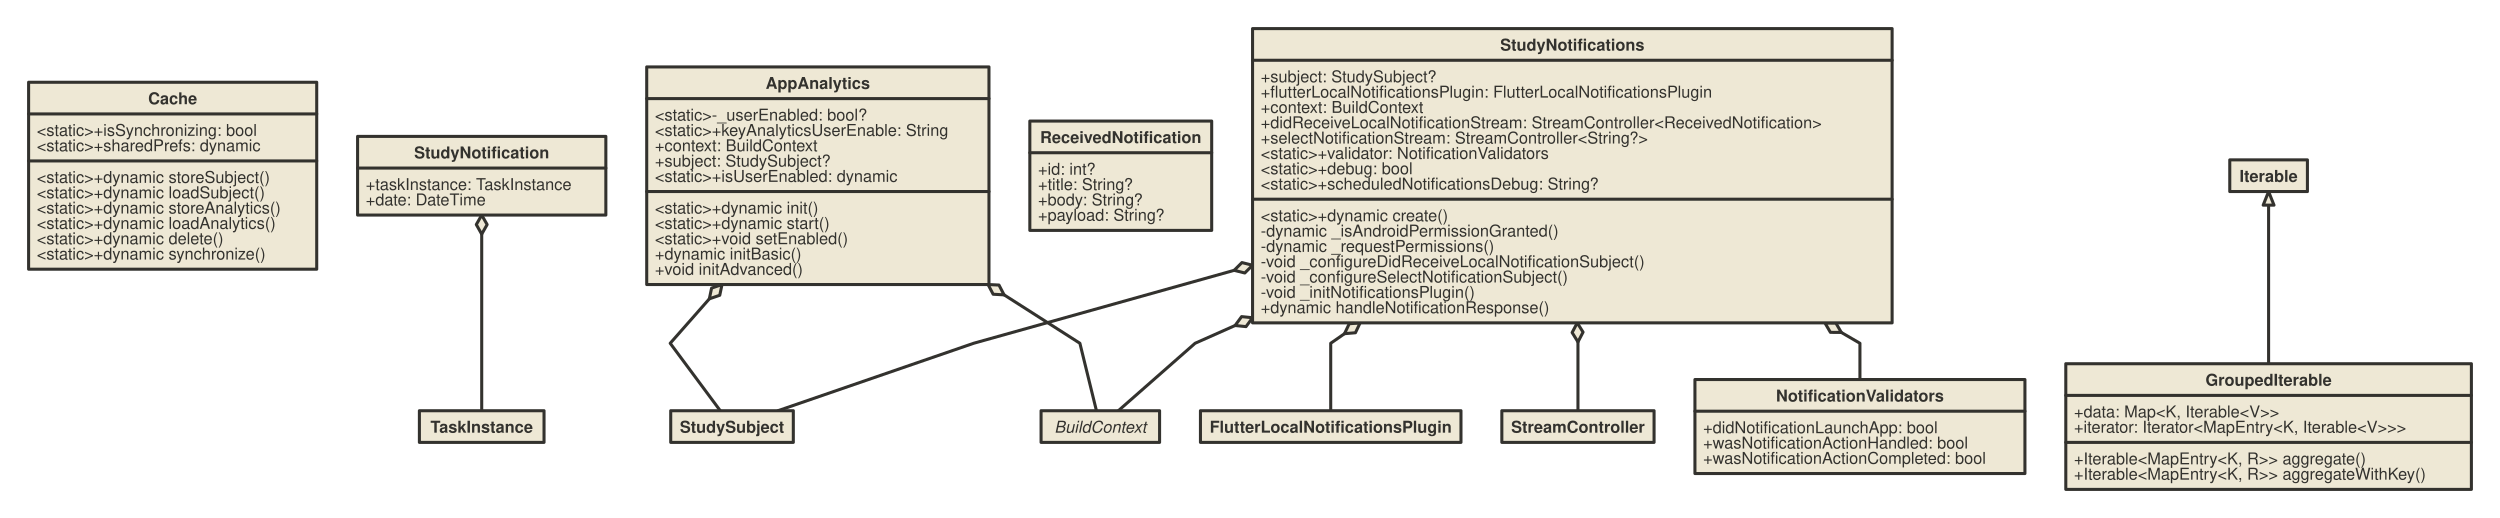
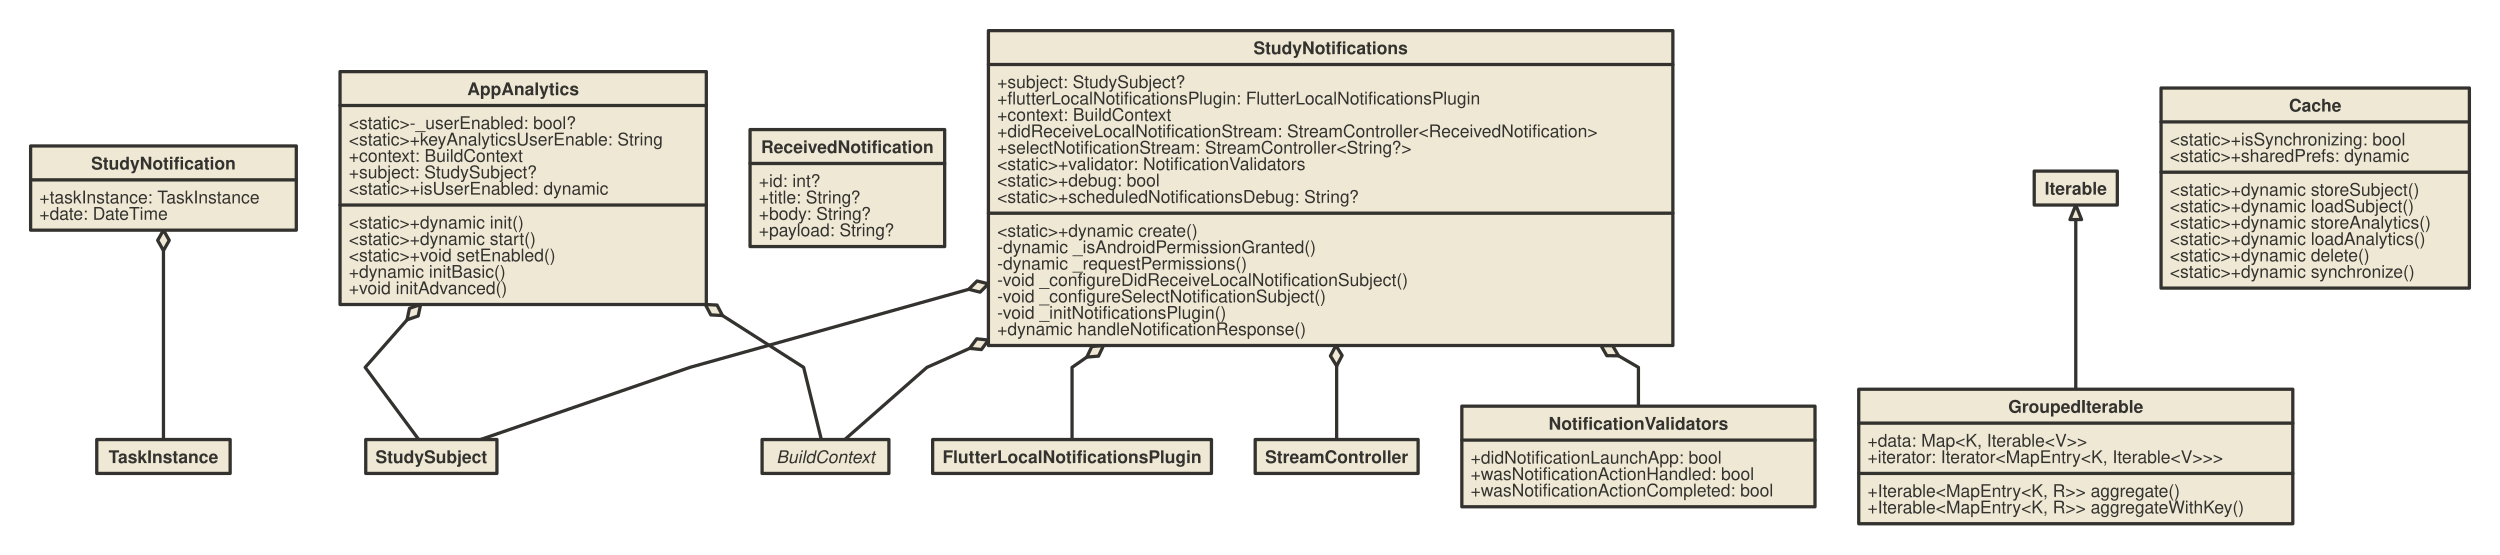
- <svg xmlns="http://www.w3.org/2000/svg" version="1.1" baseProfile="full" width="2447.0" height="507.0" viewbox="0 0 2447 507">
-   <g stroke-width="1.0" text-align="left" font="12pt Helvetica, Arial, sans-serif" font-size="12pt" font-family="Helvetica" font-weight="bold" font-style="normal">
+ <svg xmlns="http://www.w3.org/2000/svg" version="1.1" baseProfile="full" width="2286.5" height="507.0" viewbox="0 0 2286.5 507">
+   <g stroke-width="1.0" text-align="left" font="12pt Helvetica, Arial, sans-serif" font-size="12pt" font-family="Helvetica" font-weight="normal" font-style="normal">
    <g font-family="Helvetica" font-size="12pt" font-weight="bold" font-style="normal" stroke-width="3.0" stroke-linejoin="round" stroke-linecap="round" stroke="#33322E">
      <g stroke="transparent" fill="transparent">
-         <rect x="0.0" y="0.0" height="507.0" width="2447.0" stroke="none" />
+         <rect x="0.0" y="0.0" height="507.0" width="2286.5" stroke="none" />
      </g>
      <g transform="translate(8, 8)" fill="#33322E">
        <g transform="translate(20, 20)" fill="#eee8d5" font-family="Helvetica" font-size="12pt" font-weight="normal" font-style="normal">
-           <path d="M443.5 201.2 L443.5 308 L443.5 374 L443.5 374.0 " fill="none" />
-           <g fill="#eee8d5">
-             <path d="M448.8 191.8 L443.5 201.2 L438.2 191.8 L443.5 182.5 Z" />
-           </g>
-           <path d="M1180.0 236.6 L925 308 L733.479 374 L733.5 374.0 " fill="none" />
-           <g fill="#eee8d5">
-             <path d="M1190.4 239.2 L1180.0 236.6 L1187.6 229.0 L1198.0 231.6 Z" />
-           </g>
-           <path d="M1288.0 298.6 L1274.5 308 L1274.5 374 L1274.5 374.0 " fill="none" />
-           <g fill="#eee8d5">
-             <path d="M1298.7 297.7 L1288.0 298.6 L1292.6 288.9 L1303.3 288.0 Z" />
-           </g>
-           <path d="M1180.9 290.6 L1141.75 308 L1066.64 374 L1066.6 374.0 " fill="none" />
-           <g fill="#eee8d5">
-             <path d="M1191.6 291.7 L1180.9 290.6 L1187.3 281.9 L1198.0 283.0 Z" />
-           </g>
-           <path d="M1516.5 306.7 L1516.5 308 L1516.5 374 L1516.5 374.0 " fill="none" />
-           <g fill="#eee8d5">
-             <path d="M1521.5 297.1 L1516.5 306.7 L1510.8 297.5 L1515.8 288.0 Z" />
-           </g>
-           <path d="M1774.3 297.4 L1792.5 308 L1792.5 343.5 L1792.5 343.5 " fill="none" />
-           <g fill="#eee8d5">
-             <path d="M1768.9 288.1 L1774.3 297.4 L1763.6 297.3 L1758.2 288.0 Z" />
-           </g>
-           <path d="M954.8 260.6 L1029 308 L1045.196 374 L1045.2 374.0 " fill="none" />
-           <g fill="#eee8d5">
-             <path d="M949.8 251.0 L954.8 260.6 L944.1 260.0 L939.1 250.5 Z" />
-           </g>
-           <path d="M666.3 264.5 L628 308 L676.994 374 L677.0 374.0 " fill="none" />
-           <g fill="#eee8d5">
-             <path d="M676.5 261.0 L666.3 264.5 L668.5 254.0 L678.7 250.5 Z" />
-           </g>
-           <path d="M2192.5 172.8 L2192.5 308 L2192.5 328 L2192.5 328.0 " fill="none" />
-           <path d="M2197.8 172.8 L2192.5 172.8 L2187.2 172.8 L2192.5 159.5 Z" />
-           <g data-name="Cache">
-             <g fill="#eee8d5" stroke="#33322E" data-name="Cache">
-               <rect x="0.0" y="52.5" height="183.0" width="282.0" data-name="Cache" />
-               <path d="M0.0 83.5 L282.0 83.5" fill="none" data-name="Cache" />
-               <path d="M0.0 129.5 L282.0 129.5" fill="none" data-name="Cache" />
-             </g>
-             <g transform="translate(0, 52.5)" font-family="Helvetica" font-size="12pt" font-weight="bold" font-style="normal" data-name="Cache">
-               <g transform="translate(8, 8)" fill="#33322E" text-align="center" data-name="Cache">
-                 <text x="133.0" y="13.5" stroke="none" text-anchor="middle" data-name="Cache">Cache</text>
-               </g>
-             </g>
-             <g transform="translate(0, 83.5)" font-family="Helvetica" font-size="12pt" font-weight="normal" font-style="normal" data-name="Cache">
-               <g transform="translate(8, 8)" fill="#33322E" text-align="left" data-name="Cache">
-                 <text x="0.0" y="13.5" stroke="none" data-name="Cache">&lt;static&gt;+isSynchronizing: bool</text>
-                 <text x="0.0" y="28.5" stroke="none" data-name="Cache">&lt;static&gt;+sharedPrefs: dynamic</text>
-               </g>
-             </g>
-             <g transform="translate(0, 129.5)" font-family="Helvetica" font-size="12pt" font-weight="normal" font-style="normal" data-name="Cache">
-               <g transform="translate(8, 8)" fill="#33322E" text-align="left" data-name="Cache">
-                 <text x="0.0" y="13.5" stroke="none" data-name="Cache">&lt;static&gt;+dynamic storeSubject()</text>
-                 <text x="0.0" y="28.5" stroke="none" data-name="Cache">&lt;static&gt;+dynamic loadSubject()</text>
-                 <text x="0.0" y="43.5" stroke="none" data-name="Cache">&lt;static&gt;+dynamic storeAnalytics()</text>
-                 <text x="0.0" y="58.5" stroke="none" data-name="Cache">&lt;static&gt;+dynamic loadAnalytics()</text>
-                 <text x="0.0" y="73.5" stroke="none" data-name="Cache">&lt;static&gt;+dynamic delete()</text>
-                 <text x="0.0" y="88.5" stroke="none" data-name="Cache">&lt;static&gt;+dynamic synchronize()</text>
-               </g>
-             </g>
-           </g>
+           <path d="M121.5 201.2 L121.5 308 L121.5 374 L121.5 374.0 " fill="none" />
+           <g fill="#eee8d5">
+             <path d="M126.8 191.8 L121.5 201.2 L116.2 191.8 L121.5 182.5 Z" />
+           </g>
+           <path d="M858.0 236.6 L603 308 L411.479 374 L411.5 374.0 " fill="none" />
+           <g fill="#eee8d5">
+             <path d="M868.4 239.2 L858.0 236.6 L865.6 229.0 L876.0 231.6 Z" />
+           </g>
+           <path d="M966.0 298.6 L952.5 308 L952.5 374 L952.5 374.0 " fill="none" />
+           <g fill="#eee8d5">
+             <path d="M976.7 297.7 L966.0 298.6 L970.6 288.9 L981.3 288.0 Z" />
+           </g>
+           <path d="M858.9 290.6 L819.75 308 L744.64 374 L744.6 374.0 " fill="none" />
+           <g fill="#eee8d5">
+             <path d="M869.6 291.7 L858.9 290.6 L865.3 281.9 L876.0 283.0 Z" />
+           </g>
+           <path d="M1194.5 306.7 L1194.5 308 L1194.5 374 L1194.5 374.0 " fill="none" />
+           <g fill="#eee8d5">
+             <path d="M1199.5 297.1 L1194.5 306.7 L1188.8 297.5 L1193.8 288.0 Z" />
+           </g>
+           <path d="M1452.3 297.4 L1470.5 308 L1470.5 343.5 L1470.5 343.5 " fill="none" />
+           <g fill="#eee8d5">
+             <path d="M1446.9 288.1 L1452.3 297.4 L1441.6 297.3 L1436.2 288.0 Z" />
+           </g>
+           <path d="M632.8 260.6 L707 308 L723.196 374 L723.2 374.0 " fill="none" />
+           <g fill="#eee8d5">
+             <path d="M627.8 251.0 L632.8 260.6 L622.1 260.0 L617.1 250.5 Z" />
+           </g>
+           <path d="M344.3 264.5 L306 308 L354.994 374 L355.0 374.0 " fill="none" />
+           <g fill="#eee8d5">
+             <path d="M354.5 261.0 L344.3 264.5 L346.5 254.0 L356.7 250.5 Z" />
+           </g>
+           <path d="M1870.5 172.8 L1870.5 308 L1870.5 328 L1870.5 328.0 " fill="none" />
+           <path d="M1875.8 172.8 L1870.5 172.8 L1865.2 172.8 L1870.5 159.5 Z" />
          <g data-name="StudyNotification">
            <g fill="#eee8d5" stroke="#33322E" data-name="StudyNotification">
-               <rect x="322.0" y="105.5" height="77.0" width="243.0" data-name="StudyNotification" />
-               <path d="M322.0 136.5 L565.0 136.5" fill="none" data-name="StudyNotification" />
-             </g>
-             <g transform="translate(322, 105.5)" font-family="Helvetica" font-size="12pt" font-weight="bold" font-style="normal" data-name="StudyNotification">
+               <rect x="0.0" y="105.5" height="77.0" width="243.0" data-name="StudyNotification" />
+               <path d="M0.0 136.5 L243.0 136.5" fill="none" data-name="StudyNotification" />
+             </g>
+             <g transform="translate(0, 105.5)" font-family="Helvetica" font-size="12pt" font-weight="bold" font-style="normal" data-name="StudyNotification">
              <g transform="translate(8, 8)" fill="#33322E" text-align="center" data-name="StudyNotification">
                <text x="113.5" y="13.5" stroke="none" text-anchor="middle" data-name="StudyNotification">StudyNotification</text>
              </g>
            </g>
-             <g transform="translate(322, 136.5)" font-family="Helvetica" font-size="12pt" font-weight="normal" font-style="normal" data-name="StudyNotification">
+             <g transform="translate(0, 136.5)" font-family="Helvetica" font-size="12pt" font-weight="normal" font-style="normal" data-name="StudyNotification">
              <g transform="translate(8, 8)" fill="#33322E" text-align="left" data-name="StudyNotification">
                <text x="0.0" y="13.5" stroke="none" data-name="StudyNotification">+taskInstance: TaskInstance</text>
                <text x="0.0" y="28.5" stroke="none" data-name="StudyNotification">+date: DateTime</text>
              </g>
            </g>
          </g>
          <g data-name="TaskInstance">
            <g fill="#eee8d5" stroke="#33322E" data-name="TaskInstance">
-               <rect x="382.5" y="374.0" height="31.0" width="122.0" data-name="TaskInstance" />
-             </g>
-             <g transform="translate(382.5, 374)" font-family="Helvetica" font-size="12pt" font-weight="bold" font-style="normal" data-name="TaskInstance">
+               <rect x="60.5" y="374.0" height="31.0" width="122.0" data-name="TaskInstance" />
+             </g>
+             <g transform="translate(60.5, 374)" font-family="Helvetica" font-size="12pt" font-weight="bold" font-style="normal" data-name="TaskInstance">
              <g transform="translate(8, 8)" fill="#33322E" text-align="center" data-name="TaskInstance">
                <text x="53.0" y="13.5" stroke="none" text-anchor="middle" data-name="TaskInstance">TaskInstance</text>
              </g>
            </g>
          </g>
          <g data-name="NotificationValidators">
            <g fill="#eee8d5" stroke="#33322E" data-name="NotificationValidators">
-               <rect x="1631.0" y="343.5" height="92.0" width="323.0" data-name="NotificationValidators" />
-               <path d="M1631.0 374.5 L1954.0 374.5" fill="none" data-name="NotificationValidators" />
-             </g>
-             <g transform="translate(1631, 343.5)" font-family="Helvetica" font-size="12pt" font-weight="bold" font-style="normal" data-name="NotificationValidators">
+               <rect x="1309.0" y="343.5" height="92.0" width="323.0" data-name="NotificationValidators" />
+               <path d="M1309.0 374.5 L1632.0 374.5" fill="none" data-name="NotificationValidators" />
+             </g>
+             <g transform="translate(1309, 343.5)" font-family="Helvetica" font-size="12pt" font-weight="bold" font-style="normal" data-name="NotificationValidators">
              <g transform="translate(8, 8)" fill="#33322E" text-align="center" data-name="NotificationValidators">
                <text x="153.5" y="13.5" stroke="none" text-anchor="middle" data-name="NotificationValidators">NotificationValidators</text>
              </g>
            </g>
-             <g transform="translate(1631, 374.5)" font-family="Helvetica" font-size="12pt" font-weight="normal" font-style="normal" data-name="NotificationValidators">
+             <g transform="translate(1309, 374.5)" font-family="Helvetica" font-size="12pt" font-weight="normal" font-style="normal" data-name="NotificationValidators">
              <g transform="translate(8, 8)" fill="#33322E" text-align="left" data-name="NotificationValidators">
                <text x="0.0" y="13.5" stroke="none" data-name="NotificationValidators">+didNotificationLaunchApp: bool</text>
                <text x="0.0" y="28.5" stroke="none" data-name="NotificationValidators">+wasNotificationActionHandled: bool</text>
                <text x="0.0" y="43.5" stroke="none" data-name="NotificationValidators">+wasNotificationActionCompleted: bool</text>
              </g>
            </g>
          </g>
          <g data-name="StudyNotifications">
            <g fill="#eee8d5" stroke="#33322E" data-name="StudyNotifications">
-               <rect x="1198.0" y="0.0" height="288.0" width="626.0" data-name="StudyNotifications" />
-               <path d="M1198.0 31.0 L1824.0 31.0" fill="none" data-name="StudyNotifications" />
-               <path d="M1198.0 167.0 L1824.0 167.0" fill="none" data-name="StudyNotifications" />
-             </g>
-             <g transform="translate(1198, 0)" font-family="Helvetica" font-size="12pt" font-weight="bold" font-style="normal" data-name="StudyNotifications">
+               <rect x="876.0" y="0.0" height="288.0" width="626.0" data-name="StudyNotifications" />
+               <path d="M876.0 31.0 L1502.0 31.0" fill="none" data-name="StudyNotifications" />
+               <path d="M876.0 167.0 L1502.0 167.0" fill="none" data-name="StudyNotifications" />
+             </g>
+             <g transform="translate(876, 0)" font-family="Helvetica" font-size="12pt" font-weight="bold" font-style="normal" data-name="StudyNotifications">
              <g transform="translate(8, 8)" fill="#33322E" text-align="center" data-name="StudyNotifications">
                <text x="305.0" y="13.5" stroke="none" text-anchor="middle" data-name="StudyNotifications">StudyNotifications</text>
              </g>
            </g>
-             <g transform="translate(1198, 31)" font-family="Helvetica" font-size="12pt" font-weight="normal" font-style="normal" data-name="StudyNotifications">
+             <g transform="translate(876, 31)" font-family="Helvetica" font-size="12pt" font-weight="normal" font-style="normal" data-name="StudyNotifications">
              <g transform="translate(8, 8)" fill="#33322E" text-align="left" data-name="StudyNotifications">
                <text x="0.0" y="13.5" stroke="none" data-name="StudyNotifications">+subject: StudySubject?</text>
                <text x="0.0" y="28.5" stroke="none" data-name="StudyNotifications">+flutterLocalNotificationsPlugin: FlutterLocalNotificationsPlugin</text>
                <text x="0.0" y="43.5" stroke="none" data-name="StudyNotifications">+context: BuildContext</text>
                <text x="0.0" y="58.5" stroke="none" data-name="StudyNotifications">+didReceiveLocalNotificationStream: StreamController&lt;ReceivedNotification&gt;</text>
                <text x="0.0" y="73.5" stroke="none" data-name="StudyNotifications">+selectNotificationStream: StreamController&lt;String?&gt;</text>
                <text x="0.0" y="88.5" stroke="none" data-name="StudyNotifications">&lt;static&gt;+validator: NotificationValidators</text>
                <text x="0.0" y="103.5" stroke="none" data-name="StudyNotifications">&lt;static&gt;+debug: bool</text>
                <text x="0.0" y="118.5" stroke="none" data-name="StudyNotifications">&lt;static&gt;+scheduledNotificationsDebug: String?</text>
              </g>
            </g>
-             <g transform="translate(1198, 167)" font-family="Helvetica" font-size="12pt" font-weight="normal" font-style="normal" data-name="StudyNotifications">
+             <g transform="translate(876, 167)" font-family="Helvetica" font-size="12pt" font-weight="normal" font-style="normal" data-name="StudyNotifications">
              <g transform="translate(8, 8)" fill="#33322E" text-align="left" data-name="StudyNotifications">
                <text x="0.0" y="13.5" stroke="none" data-name="StudyNotifications">&lt;static&gt;+dynamic create()</text>
                <text x="0.0" y="28.5" stroke="none" data-name="StudyNotifications">-dynamic _isAndroidPermissionGranted()</text>
                <text x="0.0" y="43.5" stroke="none" data-name="StudyNotifications">-dynamic _requestPermissions()</text>
                <text x="0.0" y="58.5" stroke="none" data-name="StudyNotifications">-void _configureDidReceiveLocalNotificationSubject()</text>
                <text x="0.0" y="73.5" stroke="none" data-name="StudyNotifications">-void _configureSelectNotificationSubject()</text>
                <text x="0.0" y="88.5" stroke="none" data-name="StudyNotifications">-void _initNotificationsPlugin()</text>
                <text x="0.0" y="103.5" stroke="none" data-name="StudyNotifications">+dynamic handleNotificationResponse()</text>
              </g>
            </g>
          </g>
          <g data-name="StudySubject">
            <g fill="#eee8d5" stroke="#33322E" data-name="StudySubject">
-               <rect x="628.5" y="374.0" height="31.0" width="120.0" data-name="StudySubject" />
-             </g>
-             <g transform="translate(628.5, 374)" font-family="Helvetica" font-size="12pt" font-weight="bold" font-style="normal" data-name="StudySubject">
+               <rect x="306.5" y="374.0" height="31.0" width="120.0" data-name="StudySubject" />
+             </g>
+             <g transform="translate(306.5, 374)" font-family="Helvetica" font-size="12pt" font-weight="bold" font-style="normal" data-name="StudySubject">
              <g transform="translate(8, 8)" fill="#33322E" text-align="center" data-name="StudySubject">
                <text x="52.0" y="13.5" stroke="none" text-anchor="middle" data-name="StudySubject">StudySubject</text>
              </g>
            </g>
          </g>
          <g data-name="FlutterLocalNotificationsPlugin">
            <g fill="#eee8d5" stroke="#33322E" data-name="FlutterLocalNotificationsPlugin">
-               <rect x="1147.0" y="374.0" height="31.0" width="255.0" data-name="FlutterLocalNotificationsPlugin" />
-             </g>
-             <g transform="translate(1147, 374)" font-family="Helvetica" font-size="12pt" font-weight="bold" font-style="normal" data-name="FlutterLocalNotificationsPlugin">
+               <rect x="825.0" y="374.0" height="31.0" width="255.0" data-name="FlutterLocalNotificationsPlugin" />
+             </g>
+             <g transform="translate(825, 374)" font-family="Helvetica" font-size="12pt" font-weight="bold" font-style="normal" data-name="FlutterLocalNotificationsPlugin">
              <g transform="translate(8, 8)" fill="#33322E" text-align="center" data-name="FlutterLocalNotificationsPlugin">
                <text x="119.5" y="13.5" stroke="none" text-anchor="middle" data-name="FlutterLocalNotificationsPlugin">FlutterLocalNotificationsPlugin</text>
              </g>
            </g>
          </g>
          <g data-name="BuildContext">
            <g fill="#eee8d5" stroke="#33322E" data-name="BuildContext">
-               <rect x="991.0" y="374.0" height="31.0" width="116.0" data-name="BuildContext" />
-             </g>
-             <g transform="translate(991, 374)" font-family="Helvetica" font-size="12pt" font-weight="normal" font-style="italic" data-name="BuildContext">
+               <rect x="669.0" y="374.0" height="31.0" width="116.0" data-name="BuildContext" />
+             </g>
+             <g transform="translate(669, 374)" font-family="Helvetica" font-size="12pt" font-weight="normal" font-style="italic" data-name="BuildContext">
              <g transform="translate(8, 8)" fill="#33322E" text-align="center" data-name="BuildContext">
                <text x="50.0" y="13.5" stroke="none" text-anchor="middle" data-name="BuildContext">BuildContext</text>
              </g>
            </g>
          </g>
          <g data-name="StreamController">
            <g fill="#eee8d5" stroke="#33322E" data-name="StreamController">
-               <rect x="1442.0" y="374.0" height="31.0" width="149.0" data-name="StreamController" />
-             </g>
-             <g transform="translate(1442, 374)" font-family="Helvetica" font-size="12pt" font-weight="bold" font-style="normal" data-name="StreamController">
+               <rect x="1120.0" y="374.0" height="31.0" width="149.0" data-name="StreamController" />
+             </g>
+             <g transform="translate(1120, 374)" font-family="Helvetica" font-size="12pt" font-weight="bold" font-style="normal" data-name="StreamController">
              <g transform="translate(8, 8)" fill="#33322E" text-align="center" data-name="StreamController">
                <text x="66.5" y="13.5" stroke="none" text-anchor="middle" data-name="StreamController">StreamController</text>
              </g>
            </g>
          </g>
          <g data-name="ReceivedNotification">
            <g fill="#eee8d5" stroke="#33322E" data-name="ReceivedNotification">
-               <rect x="980.0" y="90.5" height="107.0" width="178.0" data-name="ReceivedNotification" />
-               <path d="M980.0 121.5 L1158.0 121.5" fill="none" data-name="ReceivedNotification" />
-             </g>
-             <g transform="translate(980, 90.5)" font-family="Helvetica" font-size="12pt" font-weight="bold" font-style="normal" data-name="ReceivedNotification">
+               <rect x="658.0" y="90.5" height="107.0" width="178.0" data-name="ReceivedNotification" />
+               <path d="M658.0 121.5 L836.0 121.5" fill="none" data-name="ReceivedNotification" />
+             </g>
+             <g transform="translate(658, 90.5)" font-family="Helvetica" font-size="12pt" font-weight="bold" font-style="normal" data-name="ReceivedNotification">
              <g transform="translate(8, 8)" fill="#33322E" text-align="center" data-name="ReceivedNotification">
                <text x="81.0" y="13.5" stroke="none" text-anchor="middle" data-name="ReceivedNotification">ReceivedNotification</text>
              </g>
            </g>
-             <g transform="translate(980, 121.5)" font-family="Helvetica" font-size="12pt" font-weight="normal" font-style="normal" data-name="ReceivedNotification">
+             <g transform="translate(658, 121.5)" font-family="Helvetica" font-size="12pt" font-weight="normal" font-style="normal" data-name="ReceivedNotification">
              <g transform="translate(8, 8)" fill="#33322E" text-align="left" data-name="ReceivedNotification">
                <text x="0.0" y="13.5" stroke="none" data-name="ReceivedNotification">+id: int?</text>
                <text x="0.0" y="28.5" stroke="none" data-name="ReceivedNotification">+title: String?</text>
                <text x="0.0" y="43.5" stroke="none" data-name="ReceivedNotification">+body: String?</text>
                <text x="0.0" y="58.5" stroke="none" data-name="ReceivedNotification">+payload: String?</text>
              </g>
            </g>
          </g>
          <g data-name="AppAnalytics">
            <g fill="#eee8d5" stroke="#33322E" data-name="AppAnalytics">
-               <rect x="605.0" y="37.5" height="213.0" width="335.0" data-name="AppAnalytics" />
-               <path d="M605.0 68.5 L940.0 68.5" fill="none" data-name="AppAnalytics" />
-               <path d="M605.0 159.5 L940.0 159.5" fill="none" data-name="AppAnalytics" />
-             </g>
-             <g transform="translate(605, 37.5)" font-family="Helvetica" font-size="12pt" font-weight="bold" font-style="normal" data-name="AppAnalytics">
+               <rect x="283.0" y="37.5" height="213.0" width="335.0" data-name="AppAnalytics" />
+               <path d="M283.0 68.5 L618.0 68.5" fill="none" data-name="AppAnalytics" />
+               <path d="M283.0 159.5 L618.0 159.5" fill="none" data-name="AppAnalytics" />
+             </g>
+             <g transform="translate(283, 37.5)" font-family="Helvetica" font-size="12pt" font-weight="bold" font-style="normal" data-name="AppAnalytics">
              <g transform="translate(8, 8)" fill="#33322E" text-align="center" data-name="AppAnalytics">
                <text x="159.5" y="13.5" stroke="none" text-anchor="middle" data-name="AppAnalytics">AppAnalytics</text>
              </g>
            </g>
-             <g transform="translate(605, 68.5)" font-family="Helvetica" font-size="12pt" font-weight="normal" font-style="normal" data-name="AppAnalytics">
+             <g transform="translate(283, 68.5)" font-family="Helvetica" font-size="12pt" font-weight="normal" font-style="normal" data-name="AppAnalytics">
              <g transform="translate(8, 8)" fill="#33322E" text-align="left" data-name="AppAnalytics">
                <text x="0.0" y="13.5" stroke="none" data-name="AppAnalytics">&lt;static&gt;-_userEnabled: bool?</text>
                <text x="0.0" y="28.5" stroke="none" data-name="AppAnalytics">&lt;static&gt;+keyAnalyticsUserEnable: String</text>
                <text x="0.0" y="43.5" stroke="none" data-name="AppAnalytics">+context: BuildContext</text>
                <text x="0.0" y="58.5" stroke="none" data-name="AppAnalytics">+subject: StudySubject?</text>
                <text x="0.0" y="73.5" stroke="none" data-name="AppAnalytics">&lt;static&gt;+isUserEnabled: dynamic</text>
              </g>
            </g>
-             <g transform="translate(605, 159.5)" font-family="Helvetica" font-size="12pt" font-weight="normal" font-style="normal" data-name="AppAnalytics">
+             <g transform="translate(283, 159.5)" font-family="Helvetica" font-size="12pt" font-weight="normal" font-style="normal" data-name="AppAnalytics">
              <g transform="translate(8, 8)" fill="#33322E" text-align="left" data-name="AppAnalytics">
                <text x="0.0" y="13.5" stroke="none" data-name="AppAnalytics">&lt;static&gt;+dynamic init()</text>
                <text x="0.0" y="28.5" stroke="none" data-name="AppAnalytics">&lt;static&gt;+dynamic start()</text>
                <text x="0.0" y="43.5" stroke="none" data-name="AppAnalytics">&lt;static&gt;+void setEnabled()</text>
                <text x="0.0" y="58.5" stroke="none" data-name="AppAnalytics">+dynamic initBasic()</text>
                <text x="0.0" y="73.5" stroke="none" data-name="AppAnalytics">+void initAdvanced()</text>
              </g>
            </g>
          </g>
          <g data-name="GroupedIterable">
            <g fill="#eee8d5" stroke="#33322E" data-name="GroupedIterable">
-               <rect x="1994.0" y="328.0" height="123.0" width="397.0" data-name="GroupedIterable" />
-               <path d="M1994.0 359.0 L2391.0 359.0" fill="none" data-name="GroupedIterable" />
-               <path d="M1994.0 405.0 L2391.0 405.0" fill="none" data-name="GroupedIterable" />
-             </g>
-             <g transform="translate(1994, 328)" font-family="Helvetica" font-size="12pt" font-weight="bold" font-style="normal" data-name="GroupedIterable">
+               <rect x="1672.0" y="328.0" height="123.0" width="397.0" data-name="GroupedIterable" />
+               <path d="M1672.0 359.0 L2069.0 359.0" fill="none" data-name="GroupedIterable" />
+               <path d="M1672.0 405.0 L2069.0 405.0" fill="none" data-name="GroupedIterable" />
+             </g>
+             <g transform="translate(1672, 328)" font-family="Helvetica" font-size="12pt" font-weight="bold" font-style="normal" data-name="GroupedIterable">
              <g transform="translate(8, 8)" fill="#33322E" text-align="center" data-name="GroupedIterable">
                <text x="190.5" y="13.5" stroke="none" text-anchor="middle" data-name="GroupedIterable">GroupedIterable</text>
              </g>
            </g>
-             <g transform="translate(1994, 359)" font-family="Helvetica" font-size="12pt" font-weight="normal" font-style="normal" data-name="GroupedIterable">
+             <g transform="translate(1672, 359)" font-family="Helvetica" font-size="12pt" font-weight="normal" font-style="normal" data-name="GroupedIterable">
              <g transform="translate(8, 8)" fill="#33322E" text-align="left" data-name="GroupedIterable">
                <text x="0.0" y="13.5" stroke="none" data-name="GroupedIterable">+data: Map&lt;K, Iterable&lt;V&gt;&gt;</text>
                <text x="0.0" y="28.5" stroke="none" data-name="GroupedIterable">+iterator: Iterator&lt;MapEntry&lt;K, Iterable&lt;V&gt;&gt;&gt;</text>
              </g>
            </g>
-             <g transform="translate(1994, 405)" font-family="Helvetica" font-size="12pt" font-weight="normal" font-style="normal" data-name="GroupedIterable">
+             <g transform="translate(1672, 405)" font-family="Helvetica" font-size="12pt" font-weight="normal" font-style="normal" data-name="GroupedIterable">
              <g transform="translate(8, 8)" fill="#33322E" text-align="left" data-name="GroupedIterable">
                <text x="0.0" y="13.5" stroke="none" data-name="GroupedIterable">+Iterable&lt;MapEntry&lt;K, R&gt;&gt; aggregate()</text>
                <text x="0.0" y="28.5" stroke="none" data-name="GroupedIterable">+Iterable&lt;MapEntry&lt;K, R&gt;&gt; aggregateWithKey()</text>
              </g>
            </g>
          </g>
          <g data-name="Iterable">
            <g fill="#eee8d5" stroke="#33322E" data-name="Iterable">
-               <rect x="2154.5" y="128.5" height="31.0" width="76.0" data-name="Iterable" />
-             </g>
-             <g transform="translate(2154.5, 128.5)" font-family="Helvetica" font-size="12pt" font-weight="bold" font-style="normal" data-name="Iterable">
+               <rect x="1832.5" y="128.5" height="31.0" width="76.0" data-name="Iterable" />
+             </g>
+             <g transform="translate(1832.5, 128.5)" font-family="Helvetica" font-size="12pt" font-weight="bold" font-style="normal" data-name="Iterable">
              <g transform="translate(8, 8)" fill="#33322E" text-align="center" data-name="Iterable">
                <text x="30.0" y="13.5" stroke="none" text-anchor="middle" data-name="Iterable">Iterable</text>
+               </g>
+             </g>
+           </g>
+           <g data-name="Cache">
+             <g fill="#eee8d5" stroke="#33322E" data-name="Cache">
+               <rect x="1948.5" y="52.5" height="183.0" width="282.0" data-name="Cache" />
+               <path d="M1948.5 83.5 L2230.5 83.5" fill="none" data-name="Cache" />
+               <path d="M1948.5 129.5 L2230.5 129.5" fill="none" data-name="Cache" />
+             </g>
+             <g transform="translate(1948.5, 52.5)" font-family="Helvetica" font-size="12pt" font-weight="bold" font-style="normal" data-name="Cache">
+               <g transform="translate(8, 8)" fill="#33322E" text-align="center" data-name="Cache">
+                 <text x="133.0" y="13.5" stroke="none" text-anchor="middle" data-name="Cache">Cache</text>
+               </g>
+             </g>
+             <g transform="translate(1948.5, 83.5)" font-family="Helvetica" font-size="12pt" font-weight="normal" font-style="normal" data-name="Cache">
+               <g transform="translate(8, 8)" fill="#33322E" text-align="left" data-name="Cache">
+                 <text x="0.0" y="13.5" stroke="none" data-name="Cache">&lt;static&gt;+isSynchronizing: bool</text>
+                 <text x="0.0" y="28.5" stroke="none" data-name="Cache">&lt;static&gt;+sharedPrefs: dynamic</text>
+               </g>
+             </g>
+             <g transform="translate(1948.5, 129.5)" font-family="Helvetica" font-size="12pt" font-weight="normal" font-style="normal" data-name="Cache">
+               <g transform="translate(8, 8)" fill="#33322E" text-align="left" data-name="Cache">
+                 <text x="0.0" y="13.5" stroke="none" data-name="Cache">&lt;static&gt;+dynamic storeSubject()</text>
+                 <text x="0.0" y="28.5" stroke="none" data-name="Cache">&lt;static&gt;+dynamic loadSubject()</text>
+                 <text x="0.0" y="43.5" stroke="none" data-name="Cache">&lt;static&gt;+dynamic storeAnalytics()</text>
+                 <text x="0.0" y="58.5" stroke="none" data-name="Cache">&lt;static&gt;+dynamic loadAnalytics()</text>
+                 <text x="0.0" y="73.5" stroke="none" data-name="Cache">&lt;static&gt;+dynamic delete()</text>
+                 <text x="0.0" y="88.5" stroke="none" data-name="Cache">&lt;static&gt;+dynamic synchronize()</text>
              </g>
            </g>
          </g>
        </g>
      </g>
    </g>
  </g>
</svg>
